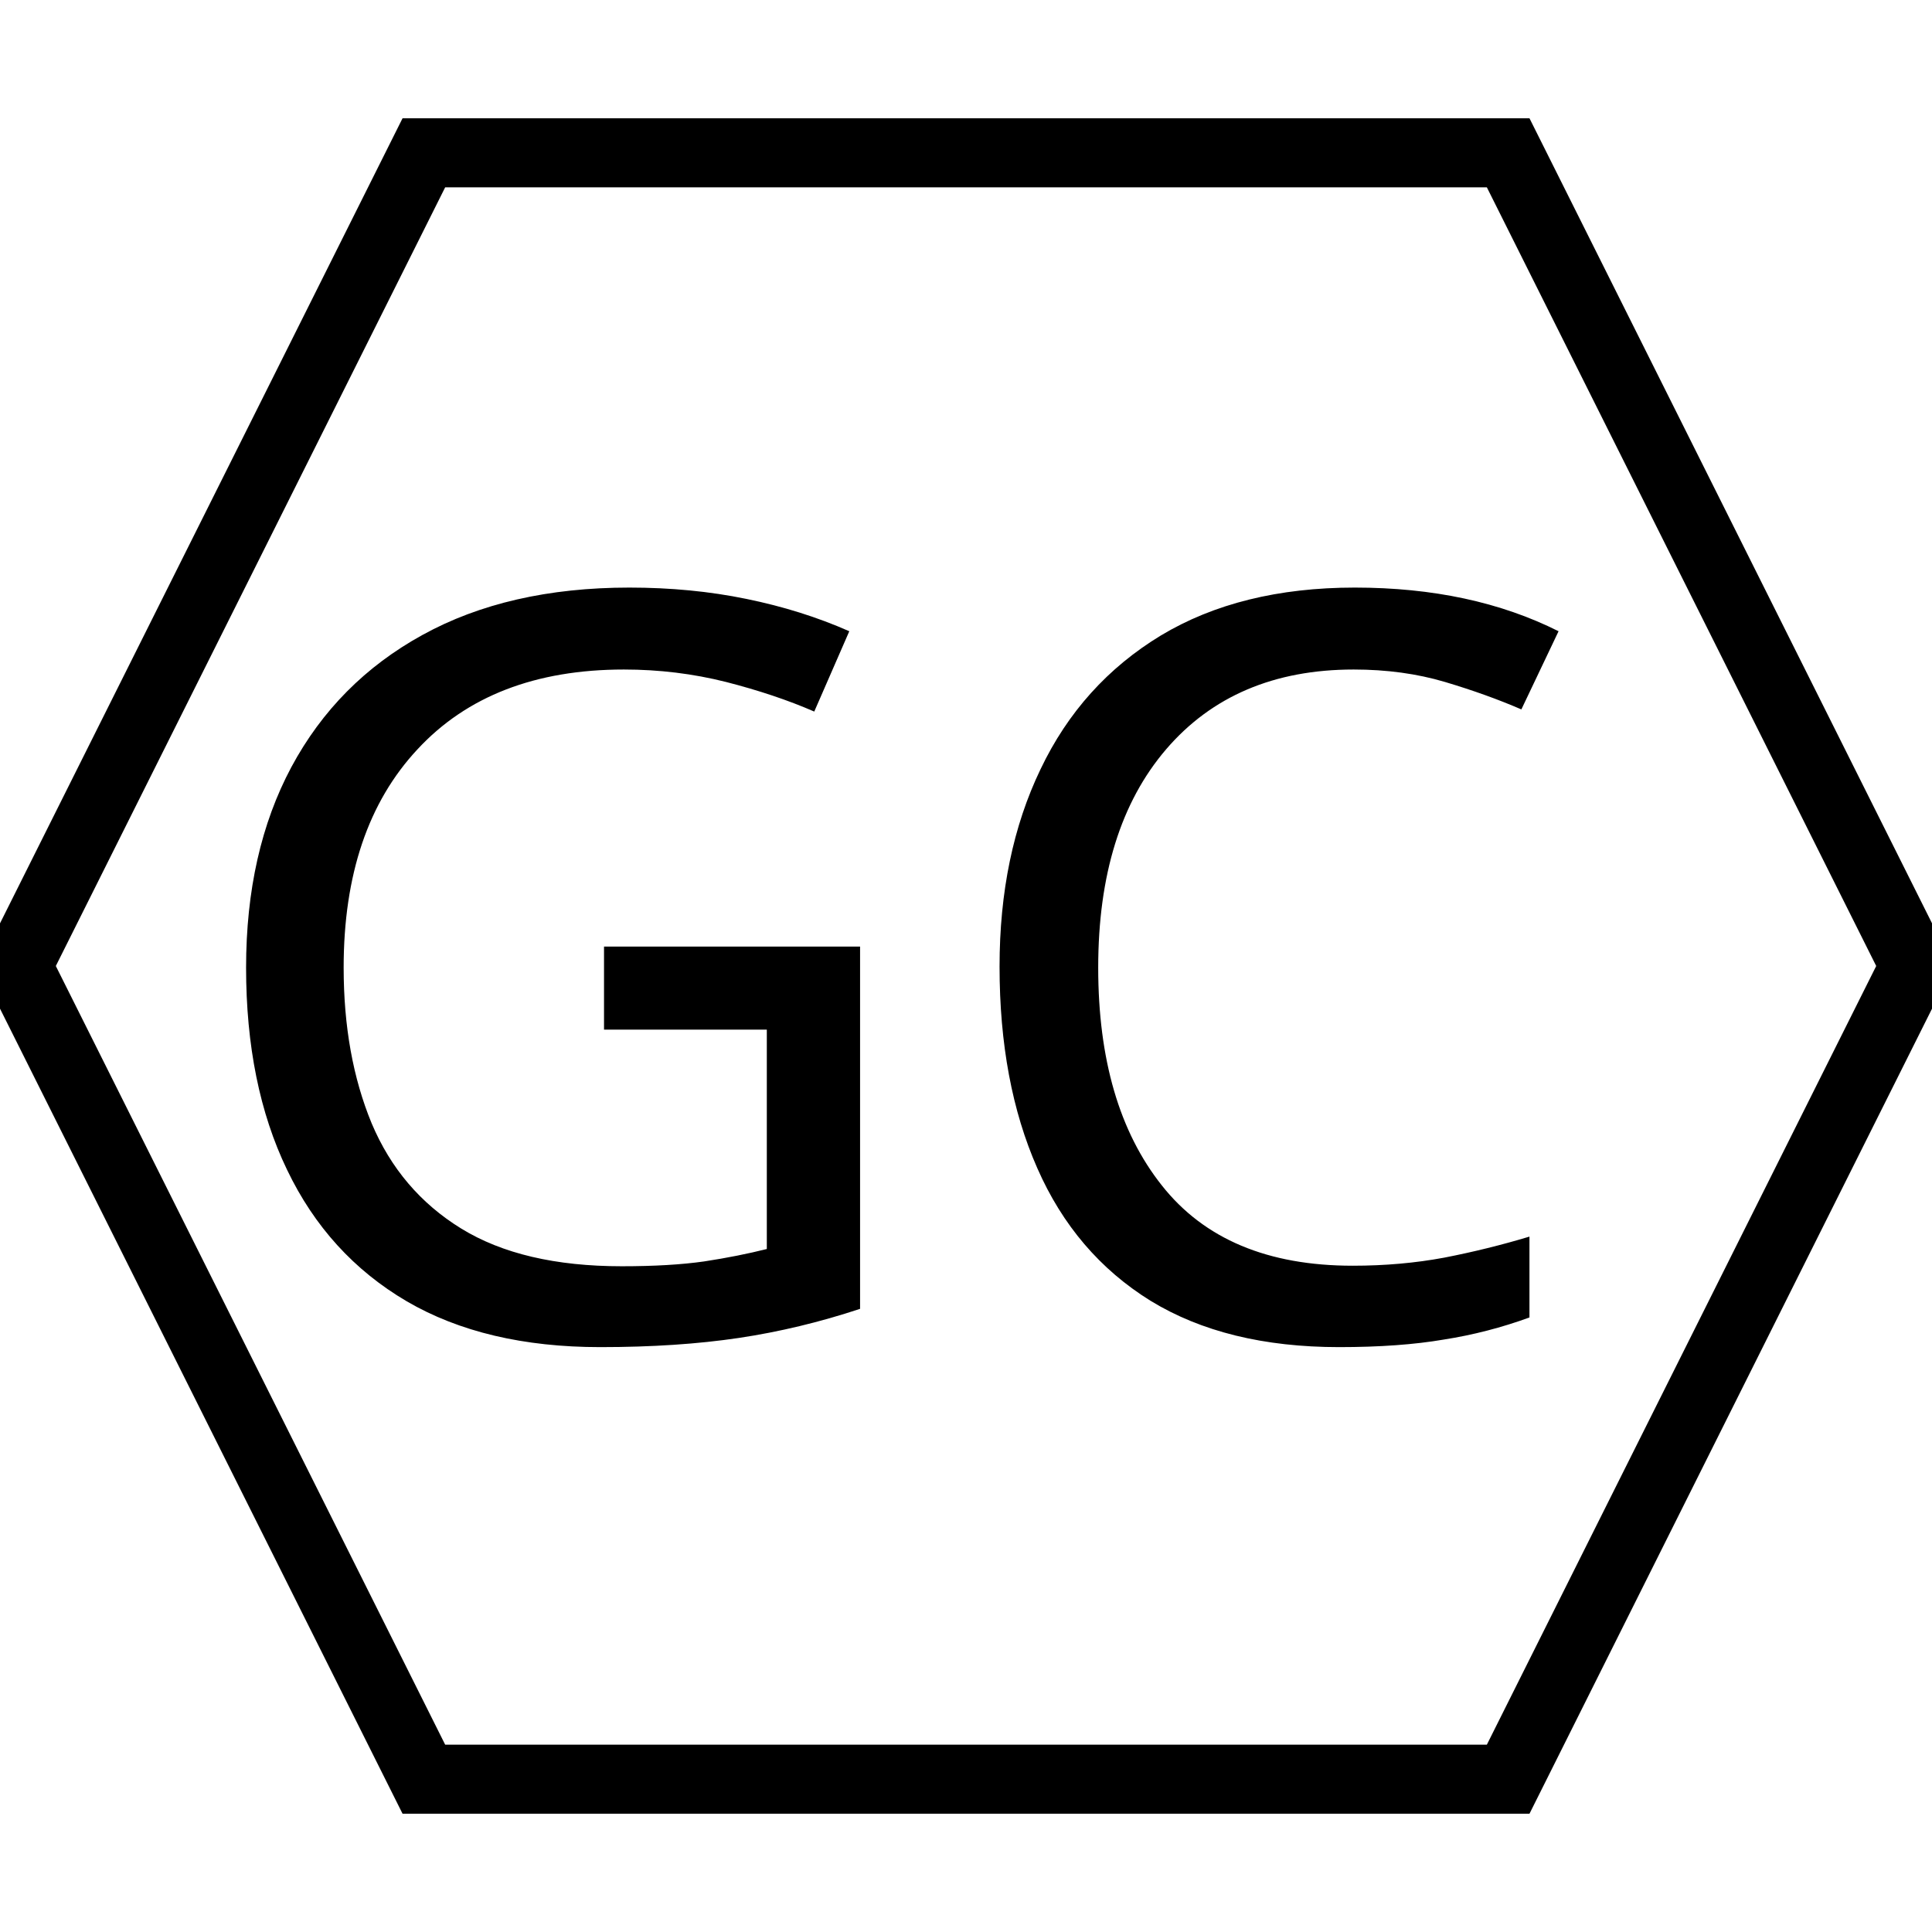
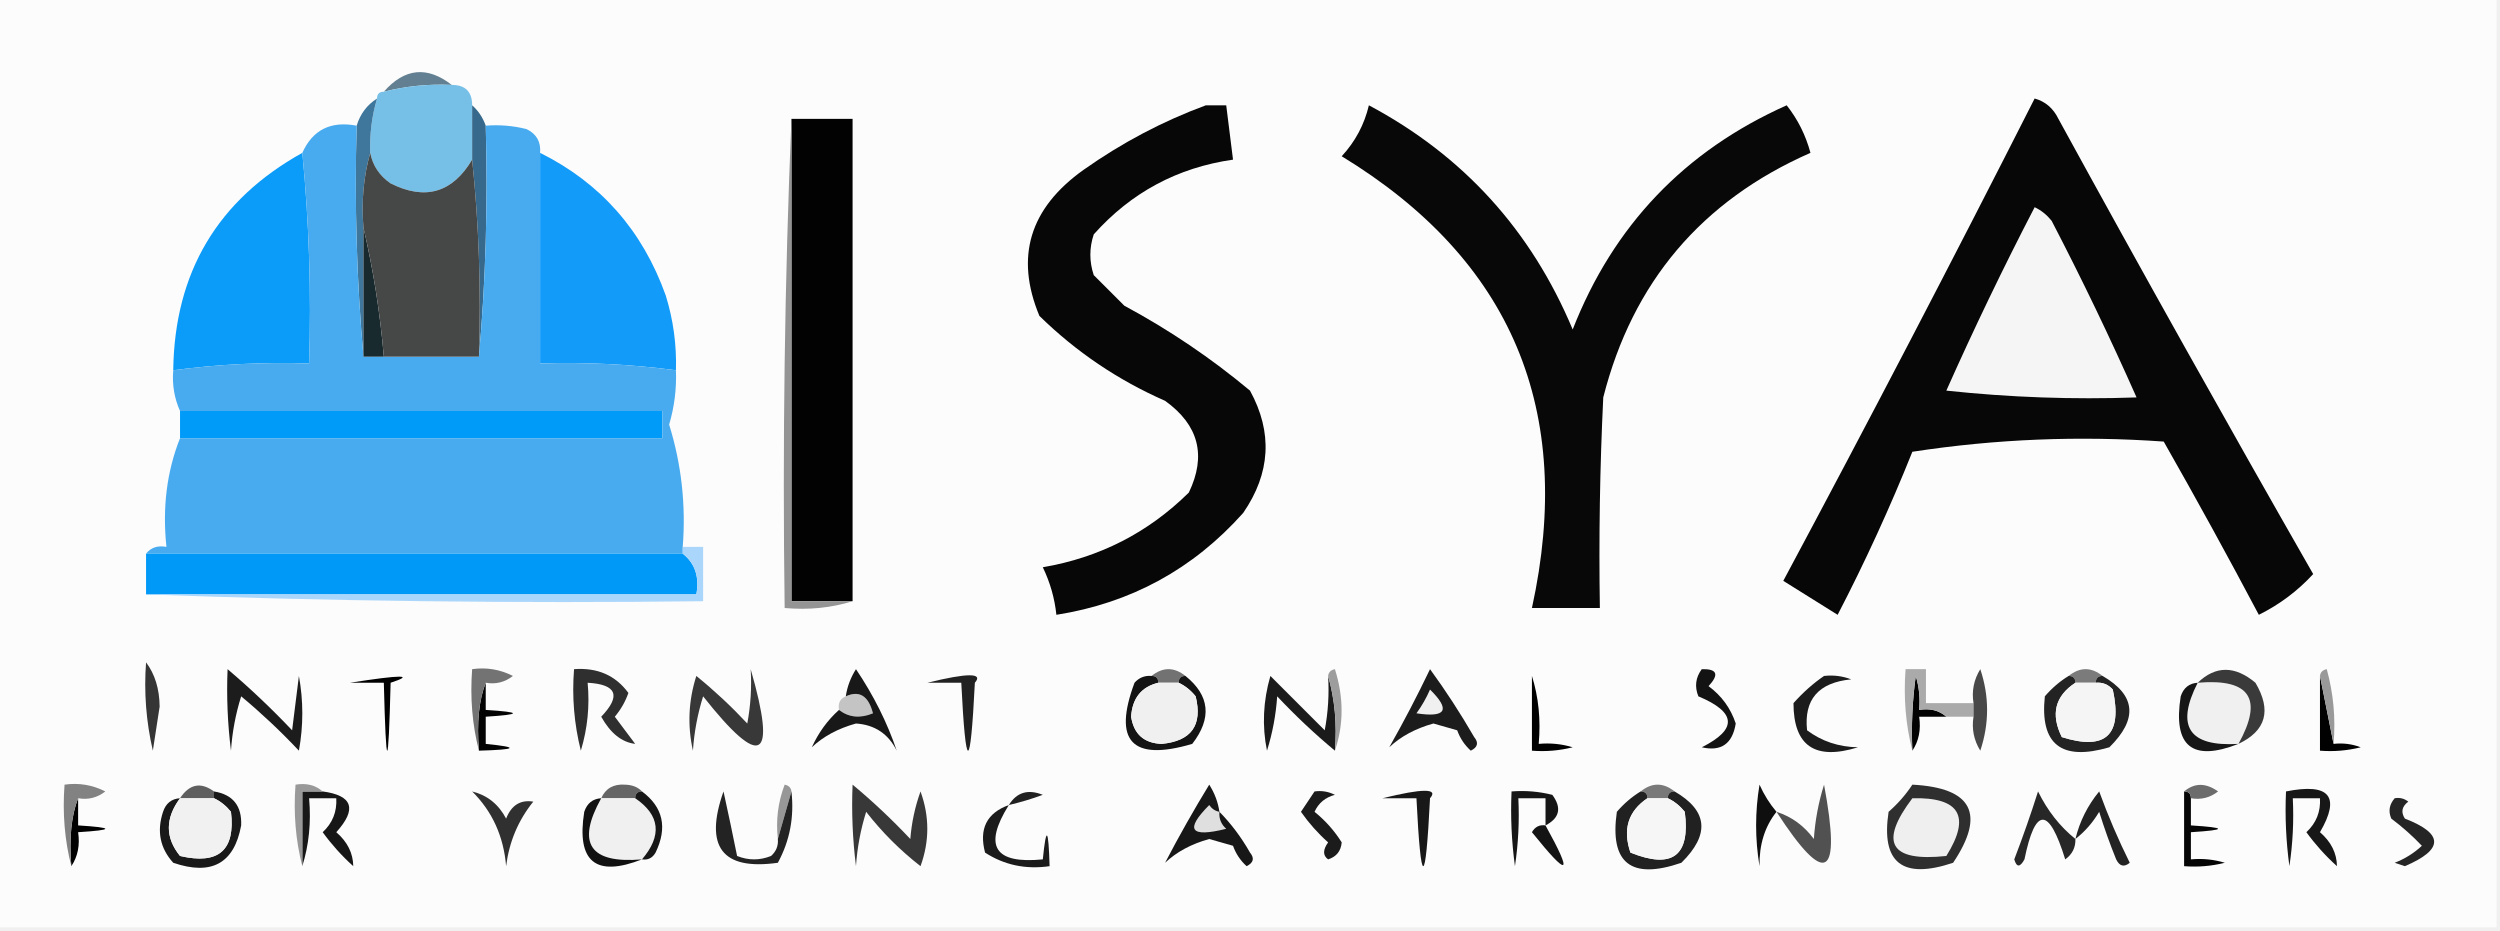
- <svg xmlns="http://www.w3.org/2000/svg" width="56" height="56">
-   <g>
-     <rect fill="#fff" id="canvas_background" height="58" width="58" y="-1" x="-1" />
-     <g display="none" overflow="visible" y="0" x="0" height="100%" width="100%" id="canvasGrid">
-       <rect fill="url(#gridpattern)" stroke-width="0" y="0" x="0" height="100%" width="100%" />
-     </g>
-   </g>
-   <g>
-     <path stroke="#000" id="svg_2" d="m0.5,28l11.786,-23.571l31.429,0l11.786,23.571l-11.786,23.571l-31.429,0l-11.786,-23.571z" stroke-width="2" fill="#fff" />
-     <text font-style="normal" font-weight="normal" xml:space="preserve" text-anchor="start" font-family="'Montserrat Black'" font-size="30" id="svg_1" y="38.75" x="5.305" stroke-width="0" stroke="#000" fill="#000000">GC</text>
+ <svg xmlns="http://www.w3.org/2000/svg" version="1.1" width="368px" height="137px" style="shape-rendering:geometricPrecision; text-rendering:geometricPrecision; image-rendering:optimizeQuality; fill-rule:evenodd; clip-rule:evenodd">
+   <g>
+     <path style="opacity:1" fill="#fcfcfc" d="M -0.5,-0.5 C 122.167,-0.5 244.833,-0.5 367.5,-0.5C 367.5,45.167 367.5,90.833 367.5,136.5C 244.833,136.5 122.167,136.5 -0.5,136.5C -0.5,90.833 -0.5,45.167 -0.5,-0.5 Z" />
+   </g>
+   <g>
+     <path style="opacity:1" fill="#628092" d="M 66.5,12.5 C 63.098,12.342 59.764,12.676 56.5,13.5C 59.552,10.021 62.886,9.687 66.5,12.5 Z" />
+   </g>
+   <g>
+     <path style="opacity:1" fill="#76c0e8" d="M 66.5,12.5 C 68.5,12.5 69.5,13.5 69.5,15.5C 69.5,18.167 69.5,20.833 69.5,23.5C 66.594,28.382 62.594,29.549 57.5,27C 55.859,25.871 54.859,24.371 54.5,22.5C 54.401,19.763 54.735,17.096 55.5,14.5C 55.5,13.833 55.833,13.5 56.5,13.5C 59.764,12.676 63.098,12.342 66.5,12.5 Z" />
+   </g>
+   <g>
+     <path style="opacity:1" fill="#070707" d="M 299.5,14.5 C 301.074,14.937 302.241,15.937 303,17.5C 315.3,39.961 327.8,62.294 340.5,84.5C 338.23,86.975 335.563,88.975 332.5,90.5C 327.96,81.92 323.294,73.42 318.5,65C 306.104,64.118 293.77,64.618 281.5,66.5C 278.213,74.704 274.546,82.704 270.5,90.5C 267.833,88.833 265.167,87.167 262.5,85.5C 275.101,61.964 287.435,38.297 299.5,14.5 Z" />
+   </g>
+   <g>
+     <path style="opacity:1" fill="#070707" d="M 177.5,15.5 C 178.5,15.5 179.5,15.5 180.5,15.5C 180.833,18.167 181.167,20.833 181.5,23.5C 173.332,24.668 166.498,28.334 161,34.5C 160.333,36.5 160.333,38.5 161,40.5C 162.5,42 164,43.5 165.5,45C 172.099,48.548 178.265,52.714 184,57.5C 187.366,63.641 187.032,69.641 183,75.5C 175.632,83.768 166.465,88.768 155.5,90.5C 155.244,88.063 154.577,85.729 153.5,83.5C 161.855,82.073 169.022,78.406 175,72.5C 177.618,67.054 176.451,62.554 171.5,59C 164.556,55.947 158.389,51.781 153,46.5C 149.388,37.824 151.555,30.657 159.5,25C 165.15,21.01 171.15,17.843 177.5,15.5 Z" />
+   </g>
+   <g>
+     <path style="opacity:1" fill="#080808" d="M 201.5,15.5 C 215.379,22.89 225.379,33.89 231.5,48.5C 237.485,33.203 247.985,22.203 263,15.5C 264.64,17.579 265.806,19.912 266.5,22.5C 250.48,29.54 240.313,41.54 236,58.5C 235.5,68.828 235.334,79.161 235.5,89.5C 232.167,89.5 228.833,89.5 225.5,89.5C 231.862,60.421 222.528,38.255 197.5,23C 199.494,20.843 200.828,18.343 201.5,15.5 Z" />
+   </g>
+   <g>
+     <path style="opacity:1" fill="#020202" d="M 116.5,17.5 C 119.5,17.5 122.5,17.5 125.5,17.5C 125.5,41.167 125.5,64.833 125.5,88.5C 122.5,88.5 119.5,88.5 116.5,88.5C 116.5,64.833 116.5,41.167 116.5,17.5 Z" />
+   </g>
+   <g>
+     <path style="opacity:1" fill="#0b9bf8" d="M 44.5,22.5 C 45.494,32.653 45.828,42.986 45.5,53.5C 38.789,53.287 32.123,53.62 25.5,54.5C 25.694,40.101 32.028,29.434 44.5,22.5 Z" />
+   </g>
+   <g>
+     <path style="opacity:1" fill="#129bf8" d="M 79.5,22.5 C 88.413,26.934 94.58,33.934 98,43.5C 99.108,47.086 99.608,50.753 99.5,54.5C 92.877,53.62 86.21,53.287 79.5,53.5C 79.5,43.167 79.5,32.833 79.5,22.5 Z" />
+   </g>
+   <g>
+     <path style="opacity:1" fill="#3e769c" d="M 55.5,14.5 C 54.735,17.096 54.401,19.763 54.5,22.5C 53.518,25.962 53.185,29.629 53.5,33.5C 53.5,39.833 53.5,46.167 53.5,52.5C 52.505,41.346 52.172,30.012 52.5,18.5C 53.026,16.77 54.026,15.436 55.5,14.5 Z" />
+   </g>
+   <g>
+     <path style="opacity:1" fill="#36698b" d="M 69.5,15.5 C 70.401,16.291 71.068,17.291 71.5,18.5C 71.828,30.012 71.495,41.346 70.5,52.5C 70.827,42.652 70.494,32.986 69.5,23.5C 69.5,20.833 69.5,18.167 69.5,15.5 Z" />
+   </g>
+   <g>
+     <path style="opacity:1" fill="#f5f5f5" d="M 299.5,30.5 C 300.458,30.953 301.292,31.619 302,32.5C 306.472,41.108 310.639,49.775 314.5,58.5C 305.143,58.832 295.81,58.498 286.5,57.5C 290.575,48.352 294.908,39.352 299.5,30.5 Z" />
+   </g>
+   <g>
+     <path style="opacity:1" fill="#009af8" d="M 26.5,60.5 C 50.167,60.5 73.833,60.5 97.5,60.5C 97.5,61.833 97.5,63.167 97.5,64.5C 73.833,64.5 50.167,64.5 26.5,64.5C 26.5,63.167 26.5,61.833 26.5,60.5 Z" />
+   </g>
+   <g>
+     <path style="opacity:1" fill="#949494" d="M 116.5,17.5 C 116.5,41.167 116.5,64.833 116.5,88.5C 119.5,88.5 122.5,88.5 125.5,88.5C 122.375,89.479 119.042,89.813 115.5,89.5C 115.169,65.328 115.502,41.328 116.5,17.5 Z" />
+   </g>
+   <g>
+     <path style="opacity:1" fill="#48abef" d="M 52.5,18.5 C 52.172,30.012 52.505,41.346 53.5,52.5C 54.5,52.5 55.5,52.5 56.5,52.5C 61.167,52.5 65.833,52.5 70.5,52.5C 71.495,41.346 71.828,30.012 71.5,18.5C 73.527,18.338 75.527,18.505 77.5,19C 78.973,19.71 79.64,20.876 79.5,22.5C 79.5,32.833 79.5,43.167 79.5,53.5C 86.21,53.287 92.877,53.62 99.5,54.5C 99.603,57.219 99.269,59.885 98.5,62.5C 100.313,68.342 100.98,74.342 100.5,80.5C 100.5,80.833 100.5,81.167 100.5,81.5C 74.167,81.5 47.833,81.5 21.5,81.5C 22.209,80.596 23.209,80.263 24.5,80.5C 23.887,74.729 24.554,69.396 26.5,64.5C 50.167,64.5 73.833,64.5 97.5,64.5C 97.5,63.167 97.5,61.833 97.5,60.5C 73.833,60.5 50.167,60.5 26.5,60.5C 25.659,58.621 25.325,56.621 25.5,54.5C 32.123,53.62 38.789,53.287 45.5,53.5C 45.828,42.986 45.494,32.653 44.5,22.5C 46.026,19.107 48.693,17.774 52.5,18.5 Z" />
+   </g>
+   <g>
+     <path style="opacity:1" fill="#192a2f" d="M 53.5,33.5 C 54.939,39.636 55.939,45.97 56.5,52.5C 55.5,52.5 54.5,52.5 53.5,52.5C 53.5,46.167 53.5,39.833 53.5,33.5 Z" />
+   </g>
+   <g>
+     <path style="opacity:1" fill="#464848" d="M 54.5,22.5 C 54.859,24.371 55.859,25.871 57.5,27C 62.594,29.549 66.594,28.382 69.5,23.5C 70.494,32.986 70.827,42.652 70.5,52.5C 65.833,52.5 61.167,52.5 56.5,52.5C 55.939,45.97 54.939,39.636 53.5,33.5C 53.185,29.629 53.518,25.962 54.5,22.5 Z" />
+   </g>
+   <g>
+     <path style="opacity:1" fill="#0099f8" d="M 21.5,81.5 C 47.833,81.5 74.167,81.5 100.5,81.5C 102.308,82.918 102.975,84.918 102.5,87.5C 75.5,87.5 48.5,87.5 21.5,87.5C 21.5,85.5 21.5,83.5 21.5,81.5 Z" />
+   </g>
+   <g>
+     <path style="opacity:1" fill="#aad6fb" d="M 100.5,81.5 C 100.5,81.167 100.5,80.833 100.5,80.5C 101.5,80.5 102.5,80.5 103.5,80.5C 103.5,83.167 103.5,85.833 103.5,88.5C 75.995,88.831 48.662,88.498 21.5,87.5C 48.5,87.5 75.5,87.5 102.5,87.5C 102.975,84.918 102.308,82.918 100.5,81.5 Z" />
+   </g>
+   <g>
+     <path style="opacity:1" fill="#727272" d="M 169.5,99.5 C 171.167,98.167 172.833,98.167 174.5,99.5C 173.833,99.5 173.5,99.833 173.5,100.5C 172.5,100.5 171.5,100.5 170.5,100.5C 170.5,99.833 170.167,99.5 169.5,99.5 Z" />
+   </g>
+   <g>
+     <path style="opacity:1" fill="#7b7b7b" d="M 304.5,99.5 C 306.167,98.167 307.833,98.167 309.5,99.5C 308.833,99.5 308.5,99.833 308.5,100.5C 307.5,100.5 306.5,100.5 305.5,100.5C 305.5,99.833 305.167,99.5 304.5,99.5 Z" />
+   </g>
+   <g>
+     <path style="opacity:1" fill="#353535" d="M 21.5,97.5 C 22.8,99.223 23.467,101.39 23.5,104C 23.167,106.167 22.833,108.333 22.5,110.5C 21.508,106.217 21.174,101.884 21.5,97.5 Z" />
+   </g>
+   <g>
+     <path style="opacity:1" fill="#000000" d="M 51.5,100.5 C 59.148,99.307 61.148,99.307 57.5,100.5C 57.167,113.833 56.833,113.833 56.5,100.5C 54.833,100.5 53.167,100.5 51.5,100.5 Z" />
+   </g>
+   <g>
+     <path style="opacity:1" fill="#030303" d="M 71.5,100.5 C 71.5,101.833 71.5,103.167 71.5,104.5C 76.833,104.833 76.833,105.167 71.5,105.5C 71.5,106.833 71.5,108.167 71.5,109.5C 76.5,110.003 76.167,110.336 70.5,110.5C 70.163,106.379 70.496,103.045 71.5,100.5 Z" />
+   </g>
+   <g>
+     <path style="opacity:1" fill="#2f2f2f" d="M 84.5,98.5 C 87.937,98.245 90.604,99.412 92.5,102C 92.05,103.285 91.383,104.452 90.5,105.5C 91.5,106.833 92.5,108.167 93.5,109.5C 91.522,109.262 89.855,107.929 88.5,105.5C 91.456,102.411 90.79,100.744 86.5,100.5C 86.82,103.898 86.487,107.232 85.5,110.5C 84.509,106.555 84.176,102.555 84.5,98.5 Z" />
+   </g>
+   <g>
+     <path style="opacity:1" fill="#383838" d="M 110.5,98.5 C 114.397,112.003 112.063,113.336 103.5,102.5C 102.682,105.107 102.182,107.774 102,110.5C 101.175,106.789 101.341,103.122 102.5,99.5C 105.151,101.65 107.651,103.983 110,106.5C 110.497,103.854 110.664,101.187 110.5,98.5 Z" />
+   </g>
+   <g>
+     <path style="opacity:1" fill="#1b1b1b" d="M 195.5,99.5 C 196.482,102.962 196.815,106.629 196.5,110.5C 193.536,108.038 190.703,105.371 188,102.5C 187.818,105.226 187.318,107.893 186.5,110.5C 185.762,106.871 185.929,103.204 187,99.5C 189.667,102.167 192.333,104.833 195,107.5C 195.497,104.854 195.664,102.187 195.5,99.5 Z" />
+   </g>
+   <g>
+     <path style="opacity:1" fill="#000000" d="M 225.5,99.5 C 226.479,102.625 226.813,105.958 226.5,109.5C 228.199,109.34 229.866,109.506 231.5,110C 229.527,110.495 227.527,110.662 225.5,110.5C 225.5,106.833 225.5,103.167 225.5,99.5 Z" />
+   </g>
+   <g>
+     <path style="opacity:1" fill="#020202" d="M 286.5,105.5 C 285.167,105.5 283.833,105.5 282.5,105.5C 282.784,107.415 282.451,109.081 281.5,110.5C 281.335,106.818 281.501,103.152 282,99.5C 282.494,101.134 282.66,102.801 282.5,104.5C 284.099,104.232 285.432,104.566 286.5,105.5 Z" />
+   </g>
+   <g>
+     <path style="opacity:1" fill="#010101" d="M 341.5,99.5 C 342.167,102.833 342.833,106.167 343.5,109.5C 344.873,109.343 346.207,109.51 347.5,110C 345.527,110.495 343.527,110.662 341.5,110.5C 341.5,106.833 341.5,103.167 341.5,99.5 Z" />
+   </g>
+   <g>
+     <path style="opacity:1" fill="#1c1c1c" d="M 33.5,98.5 C 36.797,101.296 39.964,104.296 43,107.5C 43.333,104.833 43.667,102.167 44,99.5C 44.667,103.167 44.667,106.833 44,110.5C 41.318,107.65 38.484,104.984 35.5,102.5C 34.682,105.107 34.182,107.774 34,110.5C 33.501,106.514 33.334,102.514 33.5,98.5 Z" />
+   </g>
+   <g>
+     <path style="opacity:1" fill="#737373" d="M 71.5,100.5 C 70.496,103.045 70.163,106.379 70.5,110.5C 69.517,106.702 69.183,102.702 69.5,98.5C 71.604,98.201 73.604,98.534 75.5,99.5C 74.311,100.429 72.978,100.762 71.5,100.5 Z" />
+   </g>
+   <g>
+     <path style="opacity:1" fill="#212121" d="M 136.5,100.5 C 142.453,99.038 144.787,99.038 143.5,100.5C 142.833,113.833 142.167,113.833 141.5,100.5C 139.833,100.5 138.167,100.5 136.5,100.5 Z" />
+   </g>
+   <g>
+     <path style="opacity:1" fill="#f0f0f0" d="M 323.5,100.5 C 331.195,99.849 333.195,102.849 329.5,109.5C 322.223,109.94 320.223,106.94 323.5,100.5 Z" />
+   </g>
+   <g>
+     <path style="opacity:1" fill="#aaaaaa" d="M 290.5,103.5 C 290.5,104.167 290.5,104.833 290.5,105.5C 289.167,105.5 287.833,105.5 286.5,105.5C 285.432,104.566 284.099,104.232 282.5,104.5C 282.66,102.801 282.494,101.134 282,99.5C 281.501,103.152 281.335,106.818 281.5,110.5C 280.517,106.702 280.183,102.702 280.5,98.5C 281.5,98.5 282.5,98.5 283.5,98.5C 283.5,100.167 283.5,101.833 283.5,103.5C 285.833,103.5 288.167,103.5 290.5,103.5 Z" />
+   </g>
+   <g>
+     <path style="opacity:1" fill="#3a3a3a" d="M 329.5,109.5 C 333.195,102.849 331.195,99.849 323.5,100.5C 326.142,97.966 328.976,97.966 332,100.5C 334.404,104.565 333.571,107.565 329.5,109.5 Z" />
+   </g>
+   <g>
+     <path style="opacity:1" fill="#c4c4c4" d="M 123.5,104.5 C 123.328,103.508 123.662,102.842 124.5,102.5C 126.501,101.59 127.835,102.423 128.5,105C 126.613,105.78 124.946,105.613 123.5,104.5 Z" />
+   </g>
+   <g>
+     <path style="opacity:1" fill="#131313" d="M 169.5,99.5 C 170.167,99.5 170.5,99.833 170.5,100.5C 168.01,101.108 166.676,102.775 166.5,105.5C 166.899,108.065 168.399,109.399 171,109.5C 175.375,109.08 177.042,106.747 176,102.5C 175.292,101.619 174.458,100.953 173.5,100.5C 173.5,99.833 173.833,99.5 174.5,99.5C 178.088,102.389 178.421,105.722 175.5,109.5C 166.62,112.121 163.787,109.121 167,100.5C 167.671,99.748 168.504,99.414 169.5,99.5 Z" />
+   </g>
+   <g>
+     <path style="opacity:1" fill="#f0f0f0" d="M 170.5,100.5 C 171.5,100.5 172.5,100.5 173.5,100.5C 174.458,100.953 175.292,101.619 176,102.5C 177.042,106.747 175.375,109.08 171,109.5C 168.399,109.399 166.899,108.065 166.5,105.5C 166.676,102.775 168.01,101.108 170.5,100.5 Z" />
+   </g>
+   <g>
+     <path style="opacity:1" fill="#484848" d="M 290.5,105.5 C 290.5,104.833 290.5,104.167 290.5,103.5C 290.215,101.712 290.548,100.045 291.5,98.5C 292.833,102.5 292.833,106.5 291.5,110.5C 290.548,108.955 290.215,107.288 290.5,105.5 Z" />
+   </g>
+   <g>
+     <path style="opacity:1" fill="#999999" d="M 341.5,99.5 C 341.56,98.957 341.893,98.624 342.5,98.5C 343.489,102.107 343.823,105.774 343.5,109.5C 342.833,106.167 342.167,102.833 341.5,99.5 Z" />
+   </g>
+   <g>
+     <path style="opacity:1" fill="#131313" d="M 250.5,98.5 C 252.765,98.441 253.098,99.274 251.5,101C 253.422,102.419 254.755,104.253 255.5,106.5C 255.02,109.492 253.353,110.659 250.5,110C 255.786,107.349 255.619,104.849 250,102.5C 249.421,101.072 249.588,99.738 250.5,98.5 Z" />
+   </g>
+   <g>
+     <path style="opacity:1" fill="#161616" d="M 323.5,100.5 C 320.223,106.94 322.223,109.94 329.5,109.5C 322.671,112.176 319.837,109.843 321,102.5C 321.417,101.244 322.25,100.577 323.5,100.5 Z" />
+   </g>
+   <g>
+     <path style="opacity:1" fill="#181818" d="M 123.5,104.5 C 124.946,105.613 126.613,105.78 128.5,105C 127.835,102.423 126.501,101.59 124.5,102.5C 124.709,101.078 125.209,99.745 126,98.5C 128.6,102.367 130.6,106.367 132,110.5C 130.761,108.018 128.761,106.685 126,106.5C 123.351,107.237 121.185,108.404 119.5,110C 120.488,107.833 121.821,106 123.5,104.5 Z" />
+   </g>
+   <g>
+     <path style="opacity:1" fill="#1c1c1c" d="M 210.5,98.5 C 212.804,101.658 214.97,104.991 217,108.5C 217.688,109.332 217.521,109.998 216.5,110.5C 215.585,109.672 214.919,108.672 214.5,107.5C 213.333,107.167 212.167,106.833 211,106.5C 208.351,107.237 206.185,108.404 204.5,110C 206.64,106.219 208.64,102.385 210.5,98.5 Z" />
+   </g>
+   <g>
+     <path style="opacity:1" fill="#f0f0f0" d="M 210.5,101.5 C 213.548,104.504 212.882,105.67 208.5,105C 209.305,103.887 209.972,102.721 210.5,101.5 Z" />
+   </g>
+   <g>
+     <path style="opacity:1" fill="#1c1c1c" d="M 268.5,99.5 C 269.873,99.343 271.207,99.51 272.5,100C 267.686,100.466 265.519,102.966 266,107.5C 268.166,109.121 270.666,109.955 273.5,110C 267.172,111.971 264.006,109.805 264,103.5C 265.397,101.93 266.897,100.596 268.5,99.5 Z" />
+   </g>
+   <g>
+     <path style="opacity:1" fill="#9d9d9d" d="M 195.5,99.5 C 195.56,98.957 195.893,98.624 196.5,98.5C 197.809,102.649 197.809,106.649 196.5,110.5C 196.815,106.629 196.482,102.962 195.5,99.5 Z" />
+   </g>
+   <g>
+     <path style="opacity:1" fill="#232323" d="M 304.5,99.5 C 305.167,99.5 305.5,99.833 305.5,100.5C 302.498,102.468 301.832,105.135 303.5,108.5C 309.962,110.54 312.462,108.206 311,101.5C 310.329,100.748 309.496,100.414 308.5,100.5C 308.5,99.833 308.833,99.5 309.5,99.5C 314.399,102.334 314.733,105.834 310.5,110C 303.421,112.071 300.254,109.571 301,102.5C 302.039,101.29 303.206,100.29 304.5,99.5 Z" />
+   </g>
+   <g>
+     <path style="opacity:1" fill="#f5f5f5" d="M 305.5,100.5 C 306.5,100.5 307.5,100.5 308.5,100.5C 309.496,100.414 310.329,100.748 311,101.5C 312.462,108.206 309.962,110.54 303.5,108.5C 301.832,105.135 302.498,102.468 305.5,100.5 Z" />
+   </g>
+   <g>
+     <path style="opacity:1" fill="#5f5f5f" d="M 31.5,116.5 C 31.5,116.833 31.5,117.167 31.5,117.5C 29.833,117.5 28.167,117.5 26.5,117.5C 27.879,115.403 29.545,115.07 31.5,116.5 Z" />
+   </g>
+   <g>
+     <path style="opacity:1" fill="#656565" d="M 94.5,116.5 C 93.833,116.5 93.5,116.833 93.5,117.5C 91.833,117.5 90.167,117.5 88.5,117.5C 89.134,116.053 90.301,115.387 92,115.5C 93.07,115.528 93.903,115.861 94.5,116.5 Z" />
+   </g>
+   <g>
+     <path style="opacity:1" fill="#797979" d="M 241.5,116.5 C 243.167,115.167 244.833,115.167 246.5,116.5C 245.833,116.5 245.5,116.833 245.5,117.5C 244.5,117.5 243.5,117.5 242.5,117.5C 242.5,116.833 242.167,116.5 241.5,116.5 Z" />
+   </g>
+   <g>
+     <path style="opacity:1" fill="#000000" d="M 11.5,117.5 C 11.5,118.833 11.5,120.167 11.5,121.5C 16.833,121.833 16.833,122.167 11.5,122.5C 11.784,124.415 11.451,126.081 10.5,127.5C 10.163,123.379 10.496,120.045 11.5,117.5 Z" />
+   </g>
+   <g>
+     <path style="opacity:1" fill="#212121" d="M 148.5,118.5 C 149.659,116.623 151.326,116.123 153.5,117C 151.846,117.608 150.179,118.108 148.5,118.5 Z" />
+   </g>
+   <g>
+     <path style="opacity:1" fill="#181818" d="M 203.5,117.5 C 209.453,116.038 211.787,116.038 210.5,117.5C 209.833,130.833 209.167,130.833 208.5,117.5C 206.833,117.5 205.167,117.5 203.5,117.5 Z" />
+   </g>
+   <g>
+     <path style="opacity:1" fill="#161616" d="M 227.5,121.5 C 227.5,120.167 227.5,118.833 227.5,117.5C 226.167,117.5 224.833,117.5 223.5,117.5C 223.665,120.85 223.498,124.183 223,127.5C 222.501,123.848 222.335,120.182 222.5,116.5C 224.527,116.338 226.527,116.505 228.5,117C 229.916,118.915 229.582,120.415 227.5,121.5 Z" />
+   </g>
+   <g>
+     <path style="opacity:1" fill="#0f0f0f" d="M 261.5,119.5 C 259.78,121.658 258.947,124.325 259,127.5C 258.333,123.5 258.333,119.5 259,115.5C 259.662,116.984 260.496,118.317 261.5,119.5 Z" />
+   </g>
+   <g>
+     <path style="opacity:1" fill="#050505" d="M 321.5,116.5 C 322.167,116.5 322.5,116.833 322.5,117.5C 322.5,118.833 322.5,120.167 322.5,121.5C 327.833,121.833 327.833,122.167 322.5,122.5C 322.5,123.833 322.5,125.167 322.5,126.5C 324.199,126.34 325.866,126.506 327.5,127C 325.527,127.495 323.527,127.662 321.5,127.5C 321.5,123.833 321.5,120.167 321.5,116.5 Z" />
+   </g>
+   <g>
+     <path style="opacity:1" fill="#6c6c6c" d="M 321.5,116.5 C 323.035,115.212 324.701,115.212 326.5,116.5C 325.311,117.429 323.978,117.762 322.5,117.5C 322.5,116.833 322.167,116.5 321.5,116.5 Z" />
+   </g>
+   <g>
+     <path style="opacity:1" fill="#171717" d="M 336.5,116.5 C 342.911,115.219 344.578,117.219 341.5,122.5C 343.139,123.916 343.973,125.583 344,127.5C 342.315,125.983 340.815,124.316 339.5,122.5C 340.95,121.15 341.617,119.484 341.5,117.5C 340.167,117.5 338.833,117.5 337.5,117.5C 337.665,120.85 337.498,124.183 337,127.5C 336.501,123.848 336.335,120.182 336.5,116.5 Z" />
+   </g>
+   <g>
+     <path style="opacity:1" fill="#828282" d="M 11.5,117.5 C 10.496,120.045 10.163,123.379 10.5,127.5C 9.517,123.702 9.183,119.702 9.5,115.5C 11.604,115.201 13.604,115.534 15.5,116.5C 14.311,117.429 12.978,117.762 11.5,117.5 Z" />
+   </g>
+   <g>
+     <path style="opacity:1" fill="#171717" d="M 47.5,116.5 C 51.919,117.09 52.586,119.09 49.5,122.5C 51.139,123.916 51.972,125.583 52,127.5C 50.315,125.983 48.815,124.316 47.5,122.5C 48.95,121.15 49.617,119.484 49.5,117.5C 48.167,117.5 46.833,117.5 45.5,117.5C 45.813,121.042 45.479,124.375 44.5,127.5C 44.5,123.833 44.5,120.167 44.5,116.5C 45.5,116.5 46.5,116.5 47.5,116.5 Z" />
+   </g>
+   <g>
+     <path style="opacity:1" fill="#f0f0f0" d="M 88.5,117.5 C 90.167,117.5 91.833,117.5 93.5,117.5C 97.158,119.992 97.492,122.992 94.5,126.5C 86.805,127.151 84.805,124.151 88.5,117.5 Z" />
+   </g>
+   <g>
+     <path style="opacity:1" fill="#979797" d="M 116.5,116.5 C 115.833,118.833 115.167,121.167 114.5,123.5C 114.187,120.753 114.52,118.086 115.5,115.5C 116.107,115.624 116.44,115.957 116.5,116.5 Z" />
+   </g>
+   <g>
+     <path style="opacity:1" fill="#383838" d="M 125.5,115.5 C 128.464,117.962 131.297,120.629 134,123.5C 134.186,121.1 134.686,118.766 135.5,116.5C 136.833,120.167 136.833,123.833 135.5,127.5C 132.5,125.167 129.833,122.5 127.5,119.5C 126.682,122.107 126.182,124.774 126,127.5C 125.501,123.514 125.334,119.514 125.5,115.5 Z" />
+   </g>
+   <g>
+     <path style="opacity:1" fill="#232323" d="M 305.5,123.5 C 306.128,120.91 307.295,118.577 309,116.5C 310.309,120.099 311.809,123.599 313.5,127C 312.668,127.688 312.002,127.521 311.5,126.5C 310.568,124.205 309.735,121.871 309,119.5C 308.051,121.093 306.885,122.426 305.5,123.5 Z" />
+   </g>
+   <g>
+     <path style="opacity:1" fill="#999999" d="M 47.5,116.5 C 46.5,116.5 45.5,116.5 44.5,116.5C 44.5,120.167 44.5,123.833 44.5,127.5C 43.517,123.702 43.183,119.702 43.5,115.5C 45.099,115.232 46.432,115.566 47.5,116.5 Z" />
+   </g>
+   <g>
+     <path style="opacity:1" fill="#171717" d="M 93.5,117.5 C 93.5,116.833 93.833,116.5 94.5,116.5C 97.614,118.814 98.281,121.814 96.5,125.5C 96.043,126.298 95.376,126.631 94.5,126.5C 97.492,122.992 97.158,119.992 93.5,117.5 Z" />
+   </g>
+   <g>
+     <path style="opacity:1" fill="#212121" d="M 241.5,116.5 C 242.167,116.5 242.5,116.833 242.5,117.5C 239.668,119.407 238.834,122.073 240,125.5C 246.168,127.99 248.835,125.99 248,119.5C 247.292,118.619 246.458,117.953 245.5,117.5C 245.5,116.833 245.833,116.5 246.5,116.5C 251.399,119.334 251.733,122.834 247.5,127C 240.081,129.556 236.915,127.056 238,119.5C 239.039,118.29 240.206,117.29 241.5,116.5 Z" />
+   </g>
+   <g>
+     <path style="opacity:1" fill="#f6f6f6" d="M 242.5,117.5 C 243.5,117.5 244.5,117.5 245.5,117.5C 246.458,117.953 247.292,118.619 248,119.5C 248.835,125.99 246.168,127.99 240,125.5C 238.834,122.073 239.668,119.407 242.5,117.5 Z" />
+   </g>
+   <g>
+     <path style="opacity:1" fill="#2f2f2f" d="M 281.5,115.5 C 290.316,115.967 292.316,119.8 287.5,127C 280.026,129.508 276.859,127.008 278,119.5C 279.376,118.295 280.542,116.962 281.5,115.5 Z" />
+   </g>
+   <g>
+     <path style="opacity:1" fill="#efefef" d="M 281.5,117.5 C 288.486,117.331 290.153,120.164 286.5,126C 278.208,126.89 276.542,124.057 281.5,117.5 Z" />
+   </g>
+   <g>
+     <path style="opacity:1" fill="#252525" d="M 352.5,117.5 C 353.239,117.369 353.906,117.536 354.5,118C 353.549,118.718 353.383,119.551 354,120.5C 359.74,122.717 359.74,125.05 354,127.5C 353.5,127.333 353,127.167 352.5,127C 354.002,126.417 355.335,125.584 356.5,124.5C 355.135,123.059 353.635,121.726 352,120.5C 351.53,119.423 351.697,118.423 352.5,117.5 Z" />
+   </g>
+   <g>
+     <path style="opacity:1" fill="#191919" d="M 31.5,117.5 C 31.5,117.167 31.5,116.833 31.5,116.5C 34.286,116.956 35.619,118.623 35.5,121.5C 34.474,127.097 31.141,128.93 25.5,127C 23.556,124.847 23.056,122.347 24,119.5C 24.417,118.244 25.25,117.577 26.5,117.5C 24.306,120.472 24.306,123.305 26.5,126C 32.167,127.328 34.667,125.161 34,119.5C 33.292,118.619 32.458,117.953 31.5,117.5 Z" />
+   </g>
+   <g>
+     <path style="opacity:1" fill="#f1f1f1" d="M 26.5,117.5 C 28.167,117.5 29.833,117.5 31.5,117.5C 32.458,117.953 33.292,118.619 34,119.5C 34.667,125.161 32.167,127.328 26.5,126C 24.306,123.305 24.306,120.472 26.5,117.5 Z" />
+   </g>
+   <g>
+     <path style="opacity:1" fill="#303030" d="M 69.5,116.5 C 71.729,117.055 73.395,118.389 74.5,120.5C 75.275,118.525 76.609,117.691 78.5,118C 76.282,120.75 74.949,123.917 74.5,127.5C 74.133,123.108 72.466,119.442 69.5,116.5 Z" />
+   </g>
+   <g>
+     <path style="opacity:1" fill="#515151" d="M 261.5,119.5 C 263.716,120.203 265.549,121.536 267,123.5C 267.182,120.774 267.682,118.107 268.5,115.5C 271.088,129.347 268.754,130.681 261.5,119.5 Z" />
+   </g>
+   <g>
+     <path style="opacity:1" fill="#171717" d="M 179.5,119.5 C 181.223,121.253 182.723,123.253 184,125.5C 184.688,126.332 184.521,126.998 183.5,127.5C 182.585,126.672 181.919,125.672 181.5,124.5C 180.333,124.167 179.167,123.833 178,123.5C 175.351,124.237 173.185,125.404 171.5,127C 173.54,123.086 175.707,119.252 178,115.5C 178.791,116.745 179.291,118.078 179.5,119.5 Z" />
+   </g>
+   <g>
+     <path style="opacity:1" fill="#dfdfdf" d="M 179.5,119.5 C 179.414,120.496 179.748,121.329 180.5,122C 175.193,123.328 174.36,122.162 178,118.5C 178.383,119.056 178.883,119.389 179.5,119.5 Z" />
+   </g>
+   <g>
+     <path style="opacity:1" fill="#1b1b1b" d="M 193.5,116.5 C 194.552,116.351 195.552,116.517 196.5,117C 195.09,117.368 194.09,118.201 193.5,119.5C 195.097,120.791 196.43,122.291 197.5,124C 197.387,125.28 196.72,126.113 195.5,126.5C 194.709,125.934 194.709,125.101 195.5,124C 194.004,122.669 192.671,121.169 191.5,119.5C 192.193,118.482 192.859,117.482 193.5,116.5 Z" />
+   </g>
+   <g>
+     <path style="opacity:1" fill="#272727" d="M 305.5,123.5 C 305.539,124.756 305.039,125.756 304,126.5C 301.596,118.715 299.596,118.715 298,126.5C 297.346,127.696 296.846,127.696 296.5,126.5C 297.765,123.204 298.932,119.871 300,116.5C 301.391,119.336 303.224,121.669 305.5,123.5 Z" />
+   </g>
+   <g>
+     <path style="opacity:1" fill="#141414" d="M 227.5,121.5 C 231.607,128.932 230.941,129.265 225.5,122.5C 225.957,121.702 226.624,121.369 227.5,121.5 Z" />
+   </g>
+   <g>
+     <path style="opacity:1" fill="#111111" d="M 88.5,117.5 C 84.805,124.151 86.805,127.151 94.5,126.5C 87.671,129.176 84.838,126.843 86,119.5C 86.417,118.244 87.25,117.577 88.5,117.5 Z" />
+   </g>
+   <g>
+     <path style="opacity:1" fill="#1b1b1b" d="M 148.5,118.5 C 144.712,124.54 146.378,127.206 153.5,126.5C 154.003,121.5 154.336,121.833 154.5,127.5C 150.993,128.006 147.826,127.34 145,125.5C 144.08,122.006 145.246,119.673 148.5,118.5 Z" />
+   </g>
+   <g>
+     <path style="opacity:1" fill="#232323" d="M 114.5,123.5 C 115.167,121.167 115.833,118.833 116.5,116.5C 116.929,120.257 116.263,123.757 114.5,127C 106.296,128.159 103.629,124.659 106.5,116.5C 107.204,119.704 107.87,122.871 108.5,126C 110.167,126.667 111.833,126.667 113.5,126C 114.252,125.329 114.586,124.496 114.5,123.5 Z" />
  </g>
</svg>
